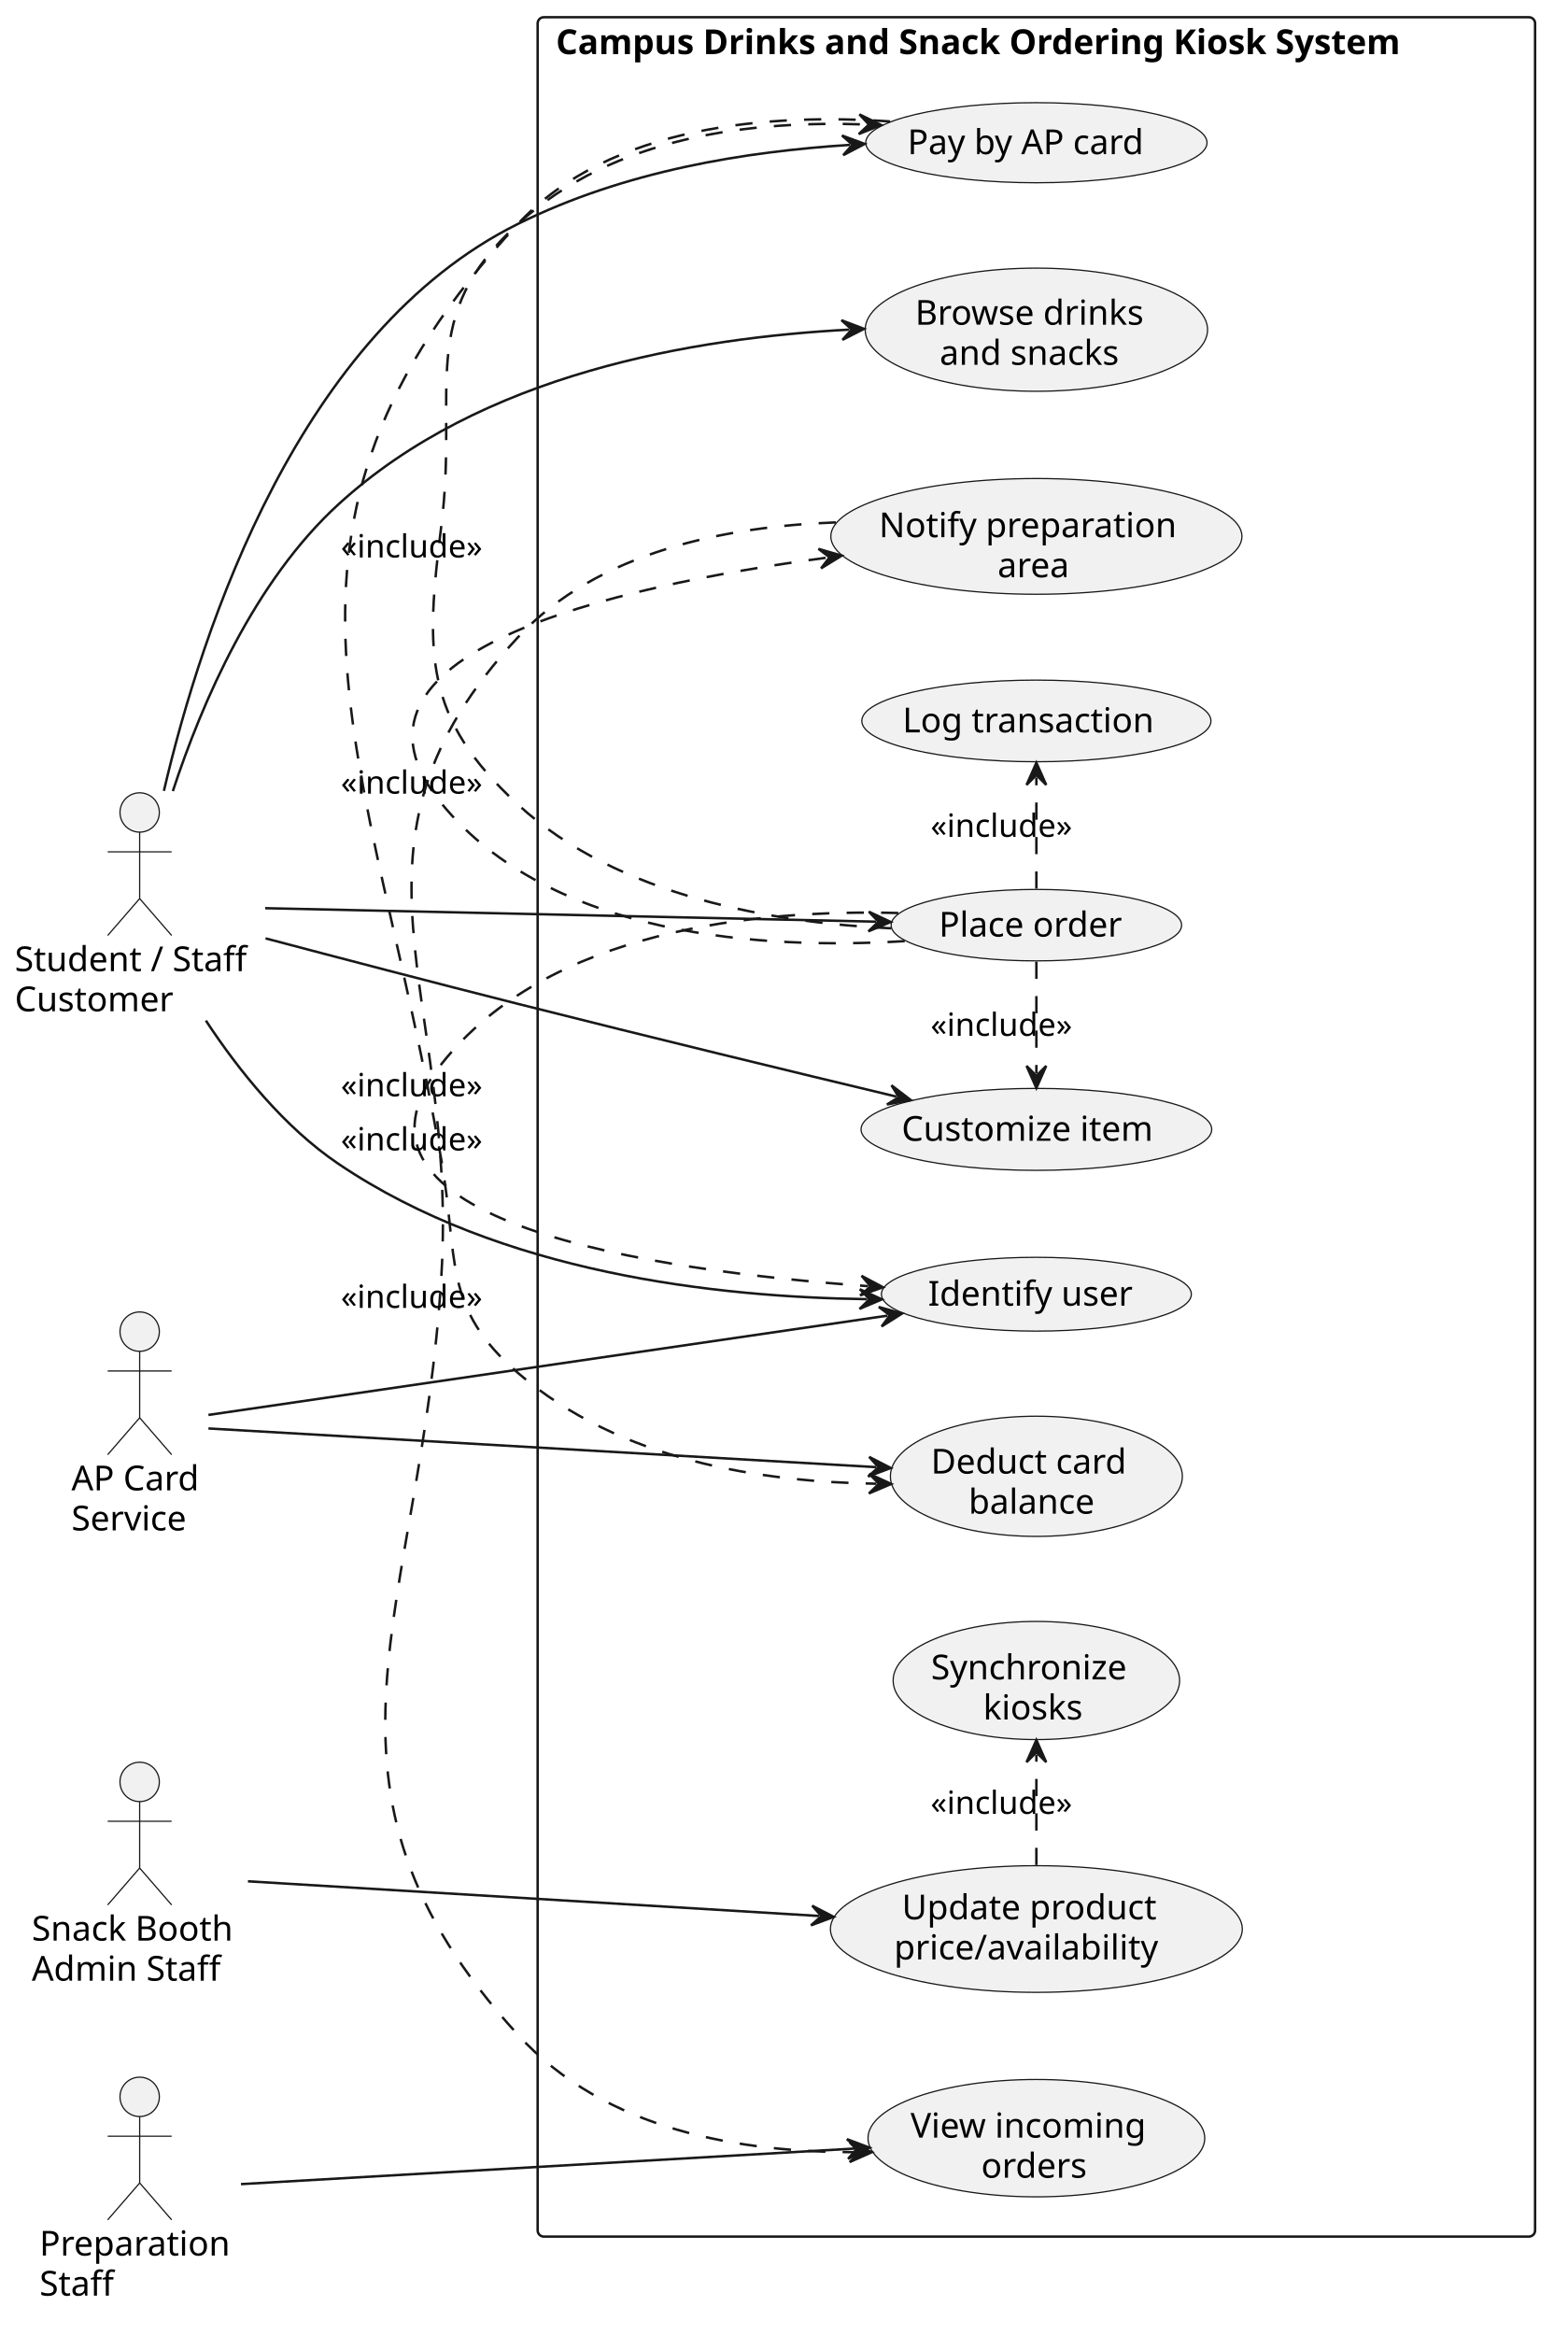
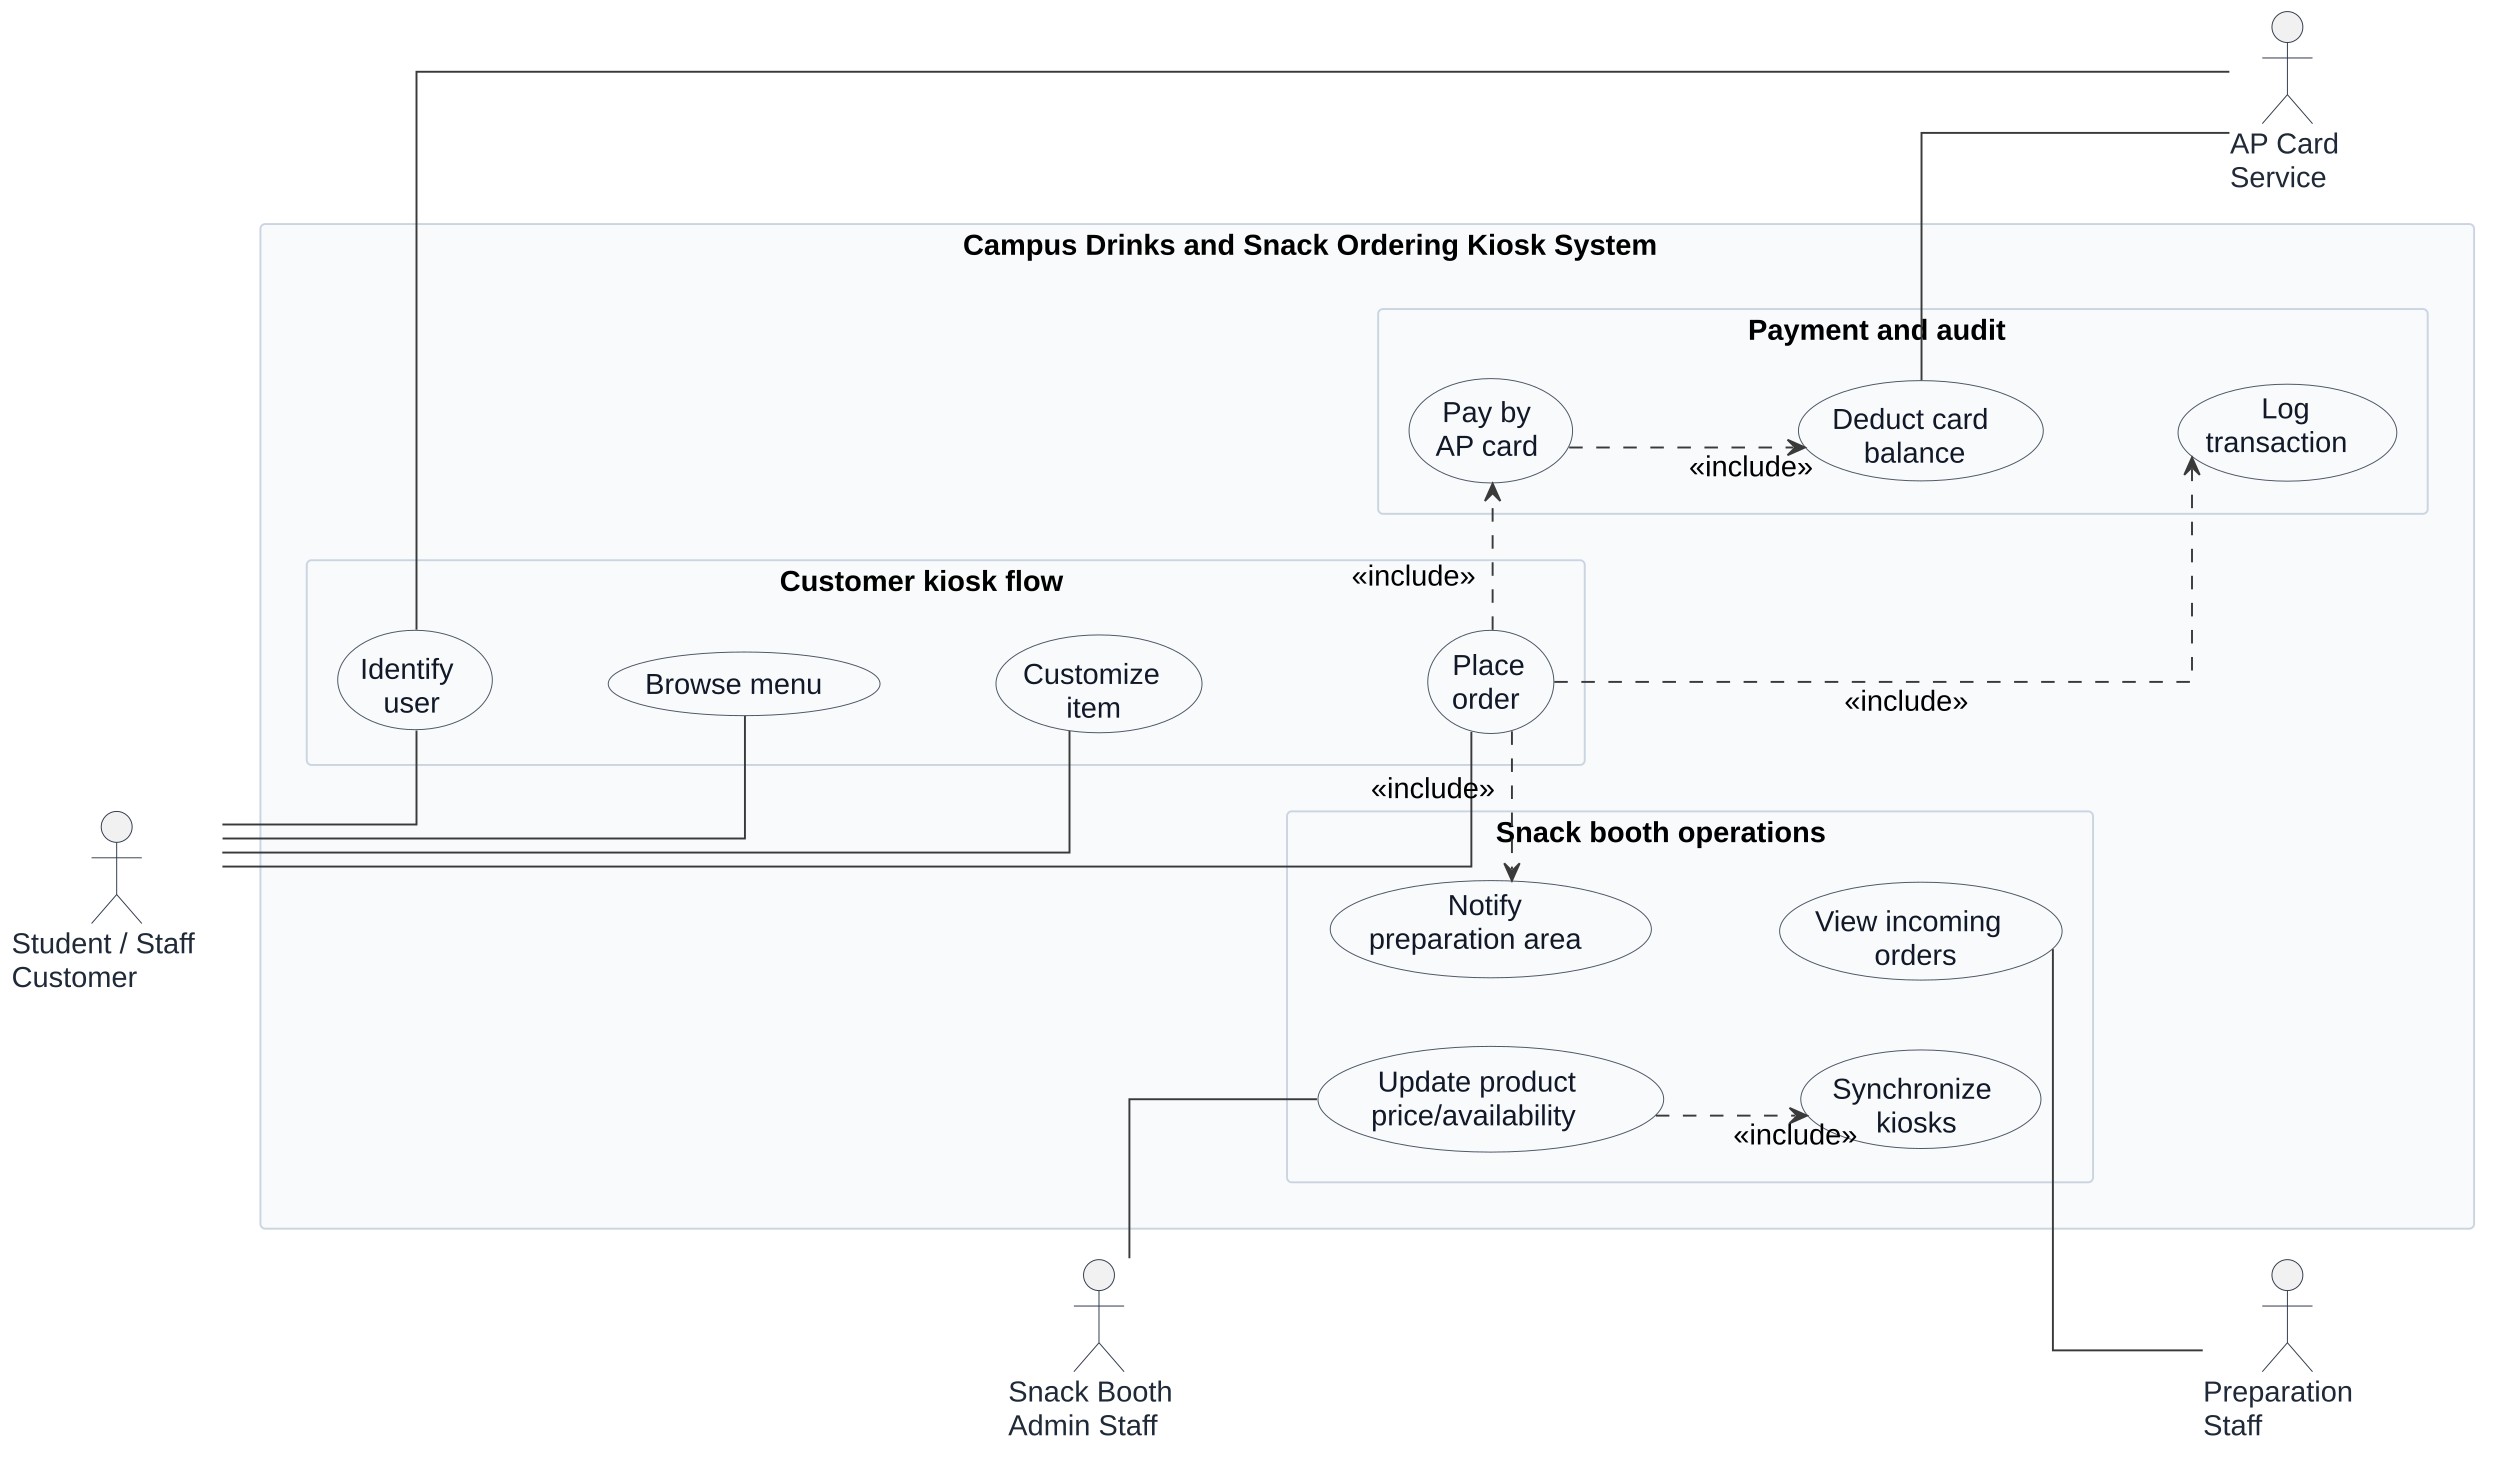
- <svg xmlns="http://www.w3.org/2000/svg" contentStyleType="text/css" data-diagram-type="DESCRIPTION" height="949px" preserveAspectRatio="none" style="width:637px;height:949px;background:#FFFFFF;" version="1.1" viewBox="0 0 637 949" width="637px" zoomAndPan="magnify">
+ <svg xmlns="http://www.w3.org/2000/svg" contentStyleType="text/css" data-diagram-type="DESCRIPTION" height="759px" preserveAspectRatio="none" style="width:1294px;height:759px;background:#FFFFFF;" version="1.1" viewBox="0 0 1294 759" width="1294px" zoomAndPan="magnify">
  <defs />
  <g>
-     <g class="cluster" data-qualified-name="Campus Drinks and Snack Ordering Kiosk System" data-source-line="10" id="ent0006">
-       <rect fill="none" height="902" rx="2.5" ry="2.5" style="stroke:#181818;stroke-width:1;" width="405.43" x="218.54" y="7" />
-       <text fill="#000000" font-family="sans-serif" font-size="14" font-weight="700" lengthAdjust="spacing" textLength="390.592" x="225.959" y="21.995">Campus Drinks and Snack Ordering Kiosk System</text>
+     <g class="cluster" data-qualified-name="Campus Drinks and Snack Ordering Kiosk System" data-source-line="23" id="ent0006">
+       <rect fill="#F8FAFC" height="520" rx="2.5" ry="2.5" style="stroke:#CBD5E1;stroke-width:1;" width="1145.79" x="134.79" y="115.96" />
+       <text fill="#000000" font-family="Arial" font-size="15" font-weight="700" lengthAdjust="spacing" textLength="418.491" x="498.439" y="131.883">Campus Drinks and Snack Ordering Kiosk System</text>
    </g>
-     <g class="entity" data-qualified-name="Campus Drinks and Snack Ordering Kiosk System.UC1" data-source-line="11" id="ent0007">
-       <ellipse cx="421.256" cy="525.999" fill="#F1F1F1" rx="62.996" ry="14.999" style="stroke:#181818;stroke-width:0.5;" />
-       <text fill="#000000" font-family="sans-serif" font-size="14" lengthAdjust="spacing" textLength="88.081" x="377.215" y="530.648">Identify user</text>
+     <g class="cluster" data-qualified-name="Campus Drinks and Snack Ordering Kiosk System.Customer kiosk flow" data-source-line="24" id="ent0007">
+       <rect fill="#F8FAFC" height="106" rx="2.5" ry="2.5" style="stroke:#CBD5E1;stroke-width:1;" width="661.48" x="158.79" y="289.96" />
+       <text fill="#000000" font-family="Arial" font-size="15" font-weight="700" lengthAdjust="spacing" textLength="171.892" x="403.584" y="305.883">Customer kiosk flow</text>
    </g>
-     <g class="entity" data-qualified-name="Campus Drinks and Snack Ordering Kiosk System.UC2" data-source-line="12" id="ent0008">
-       <ellipse cx="421.26" cy="133.996" fill="#F1F1F1" rx="69.59" ry="25.026" style="stroke:#181818;stroke-width:0.5;" />
-       <text fill="#000000" font-family="sans-serif" font-size="14" lengthAdjust="spacing" textLength="98.54" x="371.99" y="131.976">Browse drinks</text>
-       <text fill="#000000" font-family="sans-serif" font-size="14" lengthAdjust="spacing" textLength="78.634" x="381.943" y="148.272">and snacks</text>
+     <g class="cluster" data-qualified-name="Campus Drinks and Snack Ordering Kiosk System.Payment and audit" data-source-line="35" id="ent0015">
+       <rect fill="#F8FAFC" height="106" rx="2.5" ry="2.5" style="stroke:#CBD5E1;stroke-width:1;" width="543.25" x="713.33" y="159.96" />
+       <text fill="#000000" font-family="Arial" font-size="15" font-weight="700" lengthAdjust="spacing" textLength="160.378" x="904.766" y="175.883">Payment and audit</text>
    </g>
-     <g class="entity" data-qualified-name="Campus Drinks and Snack Ordering Kiosk System.UC3" data-source-line="13" id="ent0009">
-       <ellipse cx="421.262" cy="459.005" fill="#F1F1F1" rx="71.272" ry="16.654" style="stroke:#181818;stroke-width:0.5;" />
-       <text fill="#000000" font-family="sans-serif" font-size="14" lengthAdjust="spacing" textLength="109.566" x="366.479" y="463.653">Customize item</text>
+     <g class="cluster" data-qualified-name="Campus Drinks and Snack Ordering Kiosk System.Snack booth operations" data-source-line="44" id="ent0021">
+       <rect fill="#F8FAFC" height="192" rx="2.5" ry="2.5" style="stroke:#CBD5E1;stroke-width:1;" width="417.19" x="666.16" y="419.96" />
+       <text fill="#000000" font-family="Arial" font-size="15" font-weight="700" lengthAdjust="spacing" textLength="201.072" x="774.219" y="435.883">Snack booth operations</text>
    </g>
-     <g class="entity" data-qualified-name="Campus Drinks and Snack Ordering Kiosk System.UC4" data-source-line="14" id="ent0010">
-       <ellipse cx="421.257" cy="376.004" fill="#F1F1F1" rx="59.038" ry="14.524" style="stroke:#181818;stroke-width:0.5;" />
-       <text fill="#000000" font-family="sans-serif" font-size="14" lengthAdjust="spacing" textLength="79.249" x="381.633" y="380.652">Place order</text>
+     <g class="entity" data-qualified-name="Campus Drinks and Snack Ordering Kiosk System.Customer kiosk flow.UC_IDENT" data-source-line="25" id="ent0008">
+       <ellipse cx="214.814" cy="351.962" fill="#F8FAFC" rx="40.014" ry="25.722" style="stroke:#4B5563;stroke-width:0.5;" />
+       <text fill="#111827" font-family="Arial" font-size="15" lengthAdjust="spacing" textLength="56.887" x="186.37" y="351.383">Identify</text>
+       <text fill="#111827" font-family="Arial" font-size="15" lengthAdjust="spacing" textLength="32.717" x="198.455" y="368.844">user</text>
    </g>
-     <g class="entity" data-qualified-name="Campus Drinks and Snack Ordering Kiosk System.UC5" data-source-line="15" id="ent0011">
-       <ellipse cx="421.262" cy="58.002" fill="#F1F1F1" rx="69.362" ry="16.273" style="stroke:#181818;stroke-width:0.5;" />
-       <text fill="#000000" font-family="sans-serif" font-size="14" lengthAdjust="spacing" textLength="104.768" x="368.879" y="62.651">Pay by AP card</text>
+     <g class="entity" data-qualified-name="Campus Drinks and Snack Ordering Kiosk System.Customer kiosk flow.UC_BROWSE" data-source-line="26" id="ent0009">
+       <ellipse cx="385.167" cy="353.959" fill="#F8FAFC" rx="70.347" ry="16.469" style="stroke:#4B5563;stroke-width:0.5;" />
+       <text fill="#111827" font-family="Arial" font-size="15" lengthAdjust="spacing" textLength="102.568" x="333.883" y="359.19">Browse menu</text>
    </g>
-     <g class="entity" data-qualified-name="Campus Drinks and Snack Ordering Kiosk System.UC6" data-source-line="16" id="ent0012">
-       <ellipse cx="421.258" cy="600.005" fill="#F1F1F1" rx="59.338" ry="24.424" style="stroke:#181818;stroke-width:0.5;" />
-       <text fill="#000000" font-family="sans-serif" font-size="14" lengthAdjust="spacing" textLength="85.709" x="378.404" y="598.894">Deduct card</text>
-       <text fill="#000000" font-family="sans-serif" font-size="14" lengthAdjust="spacing" textLength="55.118" x="393.699" y="615.191">balance</text>
+     <g class="entity" data-qualified-name="Campus Drinks and Snack Ordering Kiosk System.Customer kiosk flow.UC_CUSTOMIZE" data-source-line="27" id="ent0010">
+       <ellipse cx="568.845" cy="353.961" fill="#F8FAFC" rx="53.325" ry="25.321" style="stroke:#4B5563;stroke-width:0.5;" />
+       <text fill="#111827" font-family="Arial" font-size="15" lengthAdjust="spacing" textLength="78.735" x="529.477" y="354.017">Customize</text>
+       <text fill="#111827" font-family="Arial" font-size="15" lengthAdjust="spacing" textLength="33.889" x="551.9" y="371.478">item</text>
    </g>
-     <g class="entity" data-qualified-name="Campus Drinks and Snack Ordering Kiosk System.UC7" data-source-line="17" id="ent0013">
-       <ellipse cx="421.258" cy="218" fill="#F1F1F1" rx="83.558" ry="23.52" style="stroke:#181818;stroke-width:0.5;" />
-       <text fill="#000000" font-family="sans-serif" font-size="14" lengthAdjust="spacing" textLength="127.955" x="357.281" y="218.327">Notify preparation</text>
-       <text fill="#000000" font-family="sans-serif" font-size="14" lengthAdjust="spacing" textLength="31.527" x="405.495" y="234.624">area</text>
+     <g class="entity" data-qualified-name="Campus Drinks and Snack Ordering Kiosk System.Customer kiosk flow.UC_PLACE" data-source-line="28" id="ent0011">
+       <ellipse cx="771.648" cy="352.962" fill="#F8FAFC" rx="32.628" ry="26.702" style="stroke:#4B5563;stroke-width:0.5;" />
+       <text fill="#111827" font-family="Arial" font-size="15" lengthAdjust="spacing" textLength="39.88" x="751.708" y="349.392">Place</text>
+       <text fill="#111827" font-family="Arial" font-size="15" lengthAdjust="spacing" textLength="40.261" x="751.517" y="366.853">order</text>
    </g>
-     <g class="entity" data-qualified-name="Campus Drinks and Snack Ordering Kiosk System.UC8" data-source-line="18" id="ent0014">
-       <ellipse cx="421.26" cy="293.002" fill="#F1F1F1" rx="70.96" ry="16.592" style="stroke:#181818;stroke-width:0.5;" />
-       <text fill="#000000" font-family="sans-serif" font-size="14" lengthAdjust="spacing" textLength="108.787" x="366.867" y="297.651">Log transaction</text>
+     <g class="entity" data-qualified-name="Campus Drinks and Snack Ordering Kiosk System.Payment and audit.UC_PAY" data-source-line="36" id="ent0016">
+       <ellipse cx="771.645" cy="222.962" fill="#F8FAFC" rx="42.315" ry="27.002" style="stroke:#4B5563;stroke-width:0.5;" />
+       <text fill="#111827" font-family="Arial" font-size="15" lengthAdjust="spacing" textLength="50.281" x="746.505" y="218.47">Pay by</text>
+       <text fill="#111827" font-family="Arial" font-size="15" lengthAdjust="spacing" textLength="57.202" x="743.044" y="235.93">AP card</text>
    </g>
-     <g class="entity" data-qualified-name="Campus Drinks and Snack Ordering Kiosk System.UC9" data-source-line="19" id="ent0015">
-       <ellipse cx="421.256" cy="784" fill="#F1F1F1" rx="83.716" ry="25.74" style="stroke:#181818;stroke-width:0.5;" />
-       <text fill="#000000" font-family="sans-serif" font-size="14" lengthAdjust="spacing" textLength="109.307" x="366.603" y="780.063">Update product</text>
-       <text fill="#000000" font-family="sans-serif" font-size="14" lengthAdjust="spacing" textLength="115.691" x="363.41" y="796.36">price/availability</text>
+     <g class="entity" data-qualified-name="Campus Drinks and Snack Ordering Kiosk System.Payment and audit.UC_DEDUCT" data-source-line="37" id="ent0017">
+       <ellipse cx="994.242" cy="222.965" fill="#F8FAFC" rx="63.362" ry="25.955" style="stroke:#4B5563;stroke-width:0.5;" />
+       <text fill="#111827" font-family="Arial" font-size="15" lengthAdjust="spacing" textLength="91.831" x="948.327" y="222.025">Deduct card</text>
+       <text fill="#111827" font-family="Arial" font-size="15" lengthAdjust="spacing" textLength="59.055" x="964.715" y="239.486">balance</text>
    </g>
-     <g class="entity" data-qualified-name="Campus Drinks and Snack Ordering Kiosk System.UC10" data-source-line="20" id="ent0016">
-       <ellipse cx="421.26" cy="683.001" fill="#F1F1F1" rx="58.22" ry="24.011" style="stroke:#181818;stroke-width:0.5;" />
-       <text fill="#000000" font-family="sans-serif" font-size="14" lengthAdjust="spacing" textLength="85.661" x="378.429" y="682.536">Synchronize</text>
-       <text fill="#000000" font-family="sans-serif" font-size="14" lengthAdjust="spacing" textLength="43.258" x="399.631" y="698.833">kiosks</text>
+     <g class="entity" data-qualified-name="Campus Drinks and Snack Ordering Kiosk System.Payment and audit.UC_LOG" data-source-line="38" id="ent0018">
+       <ellipse cx="1183.974" cy="223.956" fill="#F8FAFC" rx="56.614" ry="25.096" style="stroke:#4B5563;stroke-width:0.5;" />
+       <text fill="#111827" font-family="Arial" font-size="15" lengthAdjust="spacing" textLength="27.056" x="1170.446" y="216.536">Log</text>
+       <text fill="#111827" font-family="Arial" font-size="15" lengthAdjust="spacing" textLength="84.734" x="1141.607" y="233.997">transaction</text>
    </g>
-     <g class="entity" data-qualified-name="Campus Drinks and Snack Ordering Kiosk System.UC11" data-source-line="21" id="ent0017">
-       <ellipse cx="421.259" cy="869.001" fill="#F1F1F1" rx="68.439" ry="23.851" style="stroke:#181818;stroke-width:0.5;" />
-       <text fill="#000000" font-family="sans-serif" font-size="14" lengthAdjust="spacing" textLength="102.293" x="370.112" y="868.791">View incoming</text>
-       <text fill="#000000" font-family="sans-serif" font-size="14" lengthAdjust="spacing" textLength="44.871" x="398.823" y="885.088">orders</text>
+     <g class="entity" data-qualified-name="Campus Drinks and Snack Ordering Kiosk System.Snack booth operations.UC_NOTIFY" data-source-line="45" id="ent0022">
+       <ellipse cx="771.646" cy="480.957" fill="#F8FAFC" rx="83.116" ry="25.157" style="stroke:#4B5563;stroke-width:0.5;" />
+       <text fill="#111827" font-family="Arial" font-size="15" lengthAdjust="spacing" textLength="44.605" x="749.343" y="473.637">Notify</text>
+       <text fill="#111827" font-family="Arial" font-size="15" lengthAdjust="spacing" textLength="126.269" x="708.511" y="491.098">preparation area</text>
    </g>
-     <g class="entity" data-qualified-name="Customer" data-source-line="5" id="ent0002">
-       <ellipse cx="56.77" cy="330.21" fill="#F1F1F1" rx="8" ry="8" style="stroke:#181818;stroke-width:0.5;" />
-       <path d="M56.77,338.21 L56.77,365.21 M43.77,346.21 L69.77,346.21 M56.77,365.21 L43.77,380.21 M56.77,365.21 L69.77,380.21" fill="none" style="stroke:#181818;stroke-width:0.5;" />
-       <text fill="#000000" font-family="sans-serif" font-size="14" lengthAdjust="spacing" textLength="101.541" x="6" y="394.705">Student / Staff</text>
-       <text fill="#000000" font-family="sans-serif" font-size="14" lengthAdjust="spacing" textLength="68.004" x="6" y="411.002">Customer</text>
+     <g class="entity" data-qualified-name="Campus Drinks and Snack Ordering Kiosk System.Snack booth operations.UC_VIEW" data-source-line="46" id="ent0023">
+       <ellipse cx="994.243" cy="481.96" fill="#F8FAFC" rx="73.113" ry="25.34" style="stroke:#4B5563;stroke-width:0.5;" />
+       <text fill="#111827" font-family="Arial" font-size="15" lengthAdjust="spacing" textLength="109.6" x="939.443" y="481.986">View incoming</text>
+       <text fill="#111827" font-family="Arial" font-size="15" lengthAdjust="spacing" textLength="48.076" x="970.205" y="499.447">orders</text>
    </g>
-     <g class="entity" data-qualified-name="Admin" data-source-line="6" id="ent0003">
-       <ellipse cx="56.766" cy="724.21" fill="#F1F1F1" rx="8" ry="8" style="stroke:#181818;stroke-width:0.5;" />
-       <path d="M56.766,732.21 L56.766,759.21 M43.766,740.21 L69.766,740.21 M56.766,759.21 L43.766,774.21 M56.766,759.21 L69.766,774.21" fill="none" style="stroke:#181818;stroke-width:0.5;" />
-       <text fill="#000000" font-family="sans-serif" font-size="14" lengthAdjust="spacing" textLength="87.691" x="12.92" y="788.705">Snack Booth</text>
-       <text fill="#000000" font-family="sans-serif" font-size="14" lengthAdjust="spacing" textLength="82.127" x="12.92" y="805.002">Admin Staff</text>
+     <g class="entity" data-qualified-name="Campus Drinks and Snack Ordering Kiosk System.Snack booth operations.UC_UPDATE" data-source-line="47" id="ent0024">
+       <ellipse cx="771.652" cy="568.965" fill="#F8FAFC" rx="89.481" ry="27.364" style="stroke:#4B5563;stroke-width:0.5;" />
+       <text fill="#111827" font-family="Arial" font-size="15" lengthAdjust="spacing" textLength="117.114" x="713.094" y="564.996">Update product</text>
+       <text fill="#111827" font-family="Arial" font-size="15" lengthAdjust="spacing" textLength="123.955" x="709.674" y="582.457">price/availability</text>
    </g>
-     <g class="entity" data-qualified-name="Prep" data-source-line="7" id="ent0004">
-       <ellipse cx="56.775" cy="852.21" fill="#F1F1F1" rx="8" ry="8" style="stroke:#181818;stroke-width:0.5;" />
-       <path d="M56.775,860.21 L56.775,887.21 M43.775,868.21 L69.775,868.21 M56.775,887.21 L43.775,902.21 M56.775,887.21 L69.775,902.21" fill="none" style="stroke:#181818;stroke-width:0.5;" />
-       <text fill="#000000" font-family="sans-serif" font-size="14" lengthAdjust="spacing" textLength="81.43" x="16.06" y="916.705">Preparation</text>
-       <text fill="#000000" font-family="sans-serif" font-size="14" lengthAdjust="spacing" textLength="32.812" x="16.06" y="933.002">Staff</text>
+     <g class="entity" data-qualified-name="Campus Drinks and Snack Ordering Kiosk System.Snack booth operations.UC_SYNC" data-source-line="48" id="ent0025">
+       <ellipse cx="994.244" cy="568.962" fill="#F8FAFC" rx="62.164" ry="25.512" style="stroke:#4B5563;stroke-width:0.5;" />
+       <text fill="#111827" font-family="Arial" font-size="15" lengthAdjust="spacing" textLength="91.78" x="948.354" y="568.714">Synchronize</text>
+       <text fill="#111827" font-family="Arial" font-size="15" lengthAdjust="spacing" textLength="46.348" x="971.07" y="586.175">kiosks</text>
    </g>
-     <g class="entity" data-qualified-name="CardService" data-source-line="8" id="ent0005">
-       <ellipse cx="56.773" cy="541.21" fill="#F1F1F1" rx="8" ry="8" style="stroke:#181818;stroke-width:0.5;" />
-       <path d="M56.773,549.21 L56.773,576.21 M43.773,557.21 L69.773,557.21 M56.773,576.21 L43.773,591.21 M56.773,576.21 L69.773,591.21" fill="none" style="stroke:#181818;stroke-width:0.5;" />
-       <text fill="#000000" font-family="sans-serif" font-size="14" lengthAdjust="spacing" textLength="55.467" x="29.04" y="605.705">AP Card</text>
-       <text fill="#000000" font-family="sans-serif" font-size="14" lengthAdjust="spacing" textLength="51.741" x="29.04" y="622.002">Service</text>
+     <g class="entity" data-qualified-name="Customer" data-source-line="18" id="ent0002">
+       <ellipse cx="60.397" cy="428" fill="#F1F1F1" rx="8" ry="8" style="stroke:#2F3A4A;stroke-width:0.5;" />
+       <path d="M60.397,436 L60.397,463 M47.397,444 L73.397,444 M60.397,463 L47.397,478 M60.397,463 L73.397,478" fill="none" style="stroke:#2F3A4A;stroke-width:0.5;" />
+       <text fill="#1F2937" font-family="Arial" font-size="15" lengthAdjust="spacing" textLength="108.794" x="6" y="493.423">Student / Staff</text>
+       <text fill="#1F2937" font-family="Arial" font-size="15" lengthAdjust="spacing" textLength="72.861" x="6" y="510.884">Customer</text>
    </g>
-     <g class="link" data-entity-1="ent0002" data-entity-2="ent0007" data-link-type="dependency" data-source-line="24" id="lnk18">
-       <path d="M83.68,414.79 C97.26,435.38 115.63,458.2 137.54,473 C203.64,517.67 291.341,527.145 352.451,528.015" fill="none" id="Customer-to-UC1" style="stroke:#181818;stroke-width:1;" />
-       <polygon fill="#181818" points="358.45,528.1,349.508,523.972,353.45,528.029,349.394,531.971,358.45,528.1" style="stroke:#181818;stroke-width:1;" />
+     <g class="entity" data-qualified-name="Admin" data-source-line="19" id="ent0003">
+       <ellipse cx="568.837" cy="660" fill="#F1F1F1" rx="8" ry="8" style="stroke:#2F3A4A;stroke-width:0.5;" />
+       <path d="M568.837,668 L568.837,695 M555.837,676 L581.837,676 M568.837,695 L555.837,710 M568.837,695 L581.837,710" fill="none" style="stroke:#2F3A4A;stroke-width:0.5;" />
+       <text fill="#1F2937" font-family="Arial" font-size="15" lengthAdjust="spacing" textLength="93.955" x="521.86" y="725.423">Snack Booth</text>
+       <text fill="#1F2937" font-family="Arial" font-size="15" lengthAdjust="spacing" textLength="87.993" x="521.86" y="742.884">Admin Staff</text>
    </g>
-     <g class="link" data-entity-1="ent0002" data-entity-2="ent0008" data-link-type="dependency" data-source-line="25" id="lnk19">
-       <path d="M70.26,321.52 C82.14,285.37 103.37,236.26 137.54,205 C195.79,151.71 282.038,137.329 345.219,133.969" fill="none" id="Customer-to-UC2" style="stroke:#181818;stroke-width:1;" />
-       <polygon fill="#181818" points="351.21,133.65,342.01,130.134,346.217,133.916,342.435,138.122,351.21,133.65" style="stroke:#181818;stroke-width:1;" />
+     <g class="entity" data-qualified-name="CardService" data-source-line="20" id="ent0004">
+       <ellipse cx="1183.964" cy="14" fill="#F1F1F1" rx="8" ry="8" style="stroke:#2F3A4A;stroke-width:0.5;" />
+       <path d="M1183.964,22 L1183.964,49 M1170.964,30 L1196.964,30 M1183.964,49 L1170.964,64 M1183.964,49 L1196.964,64" fill="none" style="stroke:#2F3A4A;stroke-width:0.5;" />
+       <text fill="#1F2937" font-family="Arial" font-size="15" lengthAdjust="spacing" textLength="59.429" x="1154.25" y="79.423">AP Card</text>
+       <text fill="#1F2937" font-family="Arial" font-size="15" lengthAdjust="spacing" textLength="55.437" x="1154.25" y="96.884">Service</text>
    </g>
-     <g class="link" data-entity-1="ent0002" data-entity-2="ent0009" data-link-type="dependency" data-source-line="26" id="lnk20">
-       <path d="M107.94,381.38 C137.73,389.26 176.25,399.34 210.54,408 C265.04,421.76 321.835,435.513 364.365,445.693" fill="none" id="Customer-to-UC3" style="stroke:#181818;stroke-width:1;" />
-       <polygon fill="#181818" points="370.2,447.09,362.378,441.105,365.337,445.926,360.516,448.885,370.2,447.09" style="stroke:#181818;stroke-width:1;" />
+     <g class="entity" data-qualified-name="Prep" data-source-line="21" id="ent0005">
+       <ellipse cx="1183.963" cy="660" fill="#F1F1F1" rx="8" ry="8" style="stroke:#2F3A4A;stroke-width:0.5;" />
+       <path d="M1183.963,668 L1183.963,695 M1170.963,676 L1196.963,676 M1183.963,695 L1170.963,710 M1183.963,695 L1196.963,710" fill="none" style="stroke:#2F3A4A;stroke-width:0.5;" />
+       <text fill="#1F2937" font-family="Arial" font-size="15" lengthAdjust="spacing" textLength="87.246" x="1140.34" y="725.423">Preparation</text>
+       <text fill="#1F2937" font-family="Arial" font-size="15" lengthAdjust="spacing" textLength="35.156" x="1140.34" y="742.884">Staff</text>
    </g>
-     <g class="link" data-entity-1="ent0002" data-entity-2="ent0010" data-link-type="dependency" data-source-line="27" id="lnk21">
-       <path d="M107.79,369.11 C174.31,370.58 285.661,373.038 356.072,374.588" fill="none" id="Customer-to-UC4" style="stroke:#181818;stroke-width:1;" />
-       <polygon fill="#181818" points="362.07,374.72,353.16,370.523,357.071,374.61,352.984,378.521,362.07,374.72" style="stroke:#181818;stroke-width:1;" />
+     <g class="link" data-entity-1="ent0016" data-entity-2="ent0017" data-link-type="dependency" data-source-line="63" id="lnk35">
+       <path d="M812.21,231.61 C846.32,231.61 889.56,231.61 928.23,231.61" fill="none" id="UC_PAY-to-UC_DEDUCT" style="stroke:#3A3A3A;stroke-width:1;stroke-dasharray:7,7;" />
+       <polygon fill="#3A3A3A" points="934.23,231.61,925.23,227.61,929.23,231.61,925.23,235.61,934.23,231.61" style="stroke:#3A3A3A;stroke-width:1;" />
+       <text fill="#000000" font-family="Arial" font-size="15" lengthAdjust="spacing" textLength="72.7" x="874.22" y="246.533">«include»</text>
    </g>
-     <g class="link" data-entity-1="ent0002" data-entity-2="ent0011" data-link-type="dependency" data-source-line="28" id="lnk22">
-       <path d="M66.62,321.42 C82.21,254.68 121.73,135.03 210.54,91 C254.29,69.31 302.952,61.616 345.492,58.876" fill="none" id="Customer-to-UC5" style="stroke:#181818;stroke-width:1;" />
-       <polygon fill="#181818" points="351.48,58.49,342.241,55.077,346.49,58.811,342.756,63.06,351.48,58.49" style="stroke:#181818;stroke-width:1;" />
+     <g class="link" data-entity-1="ent0024" data-entity-2="ent0025" data-link-type="dependency" data-source-line="69" id="lnk39">
+       <path d="M857.07,577.46 C883.18,577.46 905.31,577.46 929.26,577.46" fill="none" id="UC_UPDATE-to-UC_SYNC" style="stroke:#3A3A3A;stroke-width:1;stroke-dasharray:7,7;" />
+       <polygon fill="#3A3A3A" points="935.26,577.46,926.26,573.46,930.26,577.46,926.26,581.46,935.26,577.46" style="stroke:#3A3A3A;stroke-width:1;" />
+       <text fill="#000000" font-family="Arial" font-size="15" lengthAdjust="spacing" textLength="72.7" x="897.16" y="592.383">«include»</text>
    </g>
-     <g class="link" data-entity-1="ent0010" data-entity-2="ent0007" data-link-type="dependency" data-source-line="30" id="lnk23">
-       <path d="M365.13,371.07 C308.26,369.56 222.7,377.55 179.41,432.5 C128.85,496.69 265.565,516.428 352.906,522.728" fill="none" id="UC4-to-UC1" style="stroke:#181818;stroke-width:1;stroke-dasharray:7,7;" />
-       <polygon fill="#181818" points="358.89,523.16,350.201,518.523,353.903,522.8,349.625,526.502,358.89,523.16" style="stroke:#181818;stroke-width:1;" />
-       <text fill="#000000" font-family="sans-serif" font-size="13" lengthAdjust="spacing" textLength="63.007" x="138.54" y="445.567">«include»</text>
+     <g class="link" data-entity-1="ent0002" data-entity-2="ent0008" data-link-type="association" data-source-line="55" id="lnk28">
+       <path d="M115.11,426.76 C159.79,426.76 215.58,426.76 215.58,426.76 C215.58,426.76 215.58,399.69 215.58,378.12" fill="none" id="Customer-UC_IDENT" style="stroke:#3A3A3A;stroke-width:1;" />
    </g>
-     <g class="link" data-entity-1="ent0010" data-entity-2="ent0009" data-link-type="dependency" data-source-line="31" id="lnk24">
-       <path d="M421.26,390.83 C421.26,405.25 421.26,421.14 421.26,436.21" fill="none" id="UC4-to-UC3" style="stroke:#181818;stroke-width:1;stroke-dasharray:7,7;" />
-       <polygon fill="#181818" points="421.26,442.21,425.26,433.21,421.26,437.21,417.26,433.21,421.26,442.21" style="stroke:#181818;stroke-width:1;" />
-       <text fill="#000000" font-family="sans-serif" font-size="13" lengthAdjust="spacing" textLength="63.007" x="378.26" y="421.007">«include»</text>
+     <g class="link" data-entity-1="ent0002" data-entity-2="ent0009" data-link-type="association" data-source-line="56" id="lnk29">
+       <path d="M115.19,434.02 C207.87,434.02 385.58,434.02 385.58,434.02 C385.58,434.02 385.58,394 385.58,370.55" fill="none" id="Customer-UC_BROWSE" style="stroke:#3A3A3A;stroke-width:1;" />
    </g>
-     <g class="link" data-entity-1="ent0010" data-entity-2="ent0011" data-link-type="dependency" data-source-line="32" id="lnk25">
-       <path d="M362.24,377.29 C315.49,375.13 251.45,364.63 210.54,327 C172.04,291.59 172.92,265.41 179.41,213.5 C186.38,157.76 169.01,128.82 210.54,91 C249.97,55.1 305.714,48.936 352.194,50.596" fill="none" id="UC4-to-UC5" style="stroke:#181818;stroke-width:1;stroke-dasharray:7,7;" />
-       <polygon fill="#181818" points="358.19,50.81,349.339,46.491,353.193,50.632,349.053,54.486,358.19,50.81" style="stroke:#181818;stroke-width:1;" />
-       <text fill="#000000" font-family="sans-serif" font-size="13" lengthAdjust="spacing" textLength="63.007" x="138.54" y="226.567">«include»</text>
+     <g class="link" data-entity-1="ent0002" data-entity-2="ent0010" data-link-type="association" data-source-line="57" id="lnk30">
+       <path d="M115.06,441.28 C243.47,441.28 553.58,441.28 553.58,441.28 C553.58,441.28 553.58,404.12 553.58,378.28" fill="none" id="Customer-UC_CUSTOMIZE" style="stroke:#3A3A3A;stroke-width:1;" />
    </g>
-     <g class="link" data-entity-1="ent0010" data-entity-2="ent0013" data-link-type="dependency" data-source-line="33" id="lnk26">
-       <path d="M367.74,382.49 C311.13,385.99 223.98,381.12 179.41,326.5 C129.73,265.62 247.964,238.489 336.183,226.629" fill="none" id="UC4-to-UC7" style="stroke:#181818;stroke-width:1;stroke-dasharray:7,7;" />
-       <polygon fill="#181818" points="342.13,225.83,332.677,223.065,337.175,226.496,333.743,230.994,342.13,225.83" style="stroke:#181818;stroke-width:1;" />
-       <text fill="#000000" font-family="sans-serif" font-size="13" lengthAdjust="spacing" textLength="63.007" x="138.54" y="322.567">«include»</text>
+     <g class="link" data-entity-1="ent0002" data-entity-2="ent0011" data-link-type="association" data-source-line="58" id="lnk31">
+       <path d="M115.13,448.54 C280.15,448.54 761.58,448.54 761.58,448.54 C761.58,448.54 761.58,407.13 761.58,378.82" fill="none" id="Customer-UC_PLACE" style="stroke:#3A3A3A;stroke-width:1;" />
    </g>
-     <g class="link" data-entity-1="ent0010" data-entity-2="ent0014" data-link-type="dependency" data-source-line="34" id="lnk27">
-       <path d="M421.26,361.16 C421.26,346.8 421.26,331.05 421.26,316" fill="none" id="UC4-to-UC8" style="stroke:#181818;stroke-width:1;stroke-dasharray:7,7;" />
-       <polygon fill="#181818" points="421.26,310,417.26,319,421.26,315,425.26,319,421.26,310" style="stroke:#181818;stroke-width:1;" />
-       <text fill="#000000" font-family="sans-serif" font-size="13" lengthAdjust="spacing" textLength="63.007" x="378.26" y="340.107">«include»</text>
+     <g class="link" data-entity-1="ent0011" data-entity-2="ent0016" data-link-type="dependency" data-source-line="60" id="lnk32">
+       <path d="M772.58,326.02 C772.58,303.86 772.58,278.58 772.58,256.31" fill="none" id="UC_PLACE-to-UC_PAY" style="stroke:#3A3A3A;stroke-width:1;stroke-dasharray:7,7;" />
+       <polygon fill="#3A3A3A" points="772.58,250.31,768.58,259.31,772.58,255.31,776.58,259.31,772.58,250.31" style="stroke:#3A3A3A;stroke-width:1;" />
+       <text fill="#000000" font-family="Arial" font-size="15" lengthAdjust="spacing" textLength="72.7" x="699.58" y="303.093">«include»</text>
    </g>
-     <g class="link" data-entity-1="ent0011" data-entity-2="ent0012" data-link-type="dependency" data-source-line="35" id="lnk28">
-       <path d="M361.8,49.36 C313.81,46.06 248.29,50.52 210.54,91 C94.83,215.1 150.25,304.35 179.41,471.5 C186.43,511.75 179.58,531.34 210.54,558 C252.23,593.91 309.831,602.284 356.251,603.024" fill="none" id="UC5-to-UC6" style="stroke:#181818;stroke-width:1;stroke-dasharray:7,7;" />
-       <polygon fill="#181818" points="362.25,603.12,353.315,598.977,357.251,603.04,353.187,606.976,362.25,603.12" style="stroke:#181818;stroke-width:1;" />
-       <text fill="#000000" font-family="sans-serif" font-size="13" lengthAdjust="spacing" textLength="63.007" x="138.54" y="467.567">«include»</text>
+     <g class="link" data-entity-1="ent0011" data-entity-2="ent0022" data-link-type="dependency" data-source-line="61" id="lnk33">
+       <path d="M782.58,378.55 C782.58,401.02 782.58,427.52 782.58,449.84" fill="none" id="UC_PLACE-to-UC_NOTIFY" style="stroke:#3A3A3A;stroke-width:1;stroke-dasharray:7,7;" />
+       <polygon fill="#3A3A3A" points="782.58,455.84,786.58,446.84,782.58,450.84,778.58,446.84,782.58,455.84" style="stroke:#3A3A3A;stroke-width:1;" />
+       <text fill="#000000" font-family="Arial" font-size="15" lengthAdjust="spacing" textLength="72.7" x="709.58" y="413.123">«include»</text>
    </g>
-     <g class="link" data-entity-1="ent0005" data-entity-2="ent0007" data-link-type="dependency" data-source-line="37" id="lnk29">
-       <path d="M84.72,575.06 C144.28,566.35 282.113,546.198 360.743,534.708" fill="none" id="CardService-to-UC1" style="stroke:#181818;stroke-width:1;" />
-       <polygon fill="#181818" points="366.68,533.84,357.196,531.183,361.733,534.563,358.353,539.099,366.68,533.84" style="stroke:#181818;stroke-width:1;" />
+     <g class="link" data-entity-1="ent0011" data-entity-2="ent0018" data-link-type="dependency" data-source-line="62" id="lnk34">
+       <path d="M804.49,352.96 C893.83,352.96 1134.58,352.96 1134.58,352.96 C1134.58,352.96 1134.58,275.43 1134.58,242.8" fill="none" id="UC_PLACE-to-UC_LOG" style="stroke:#3A3A3A;stroke-width:1;stroke-dasharray:7,7;" />
+       <polygon fill="#3A3A3A" points="1134.58,236.8,1130.58,245.8,1134.58,241.8,1138.58,245.8,1134.58,236.8" style="stroke:#3A3A3A;stroke-width:1;" />
+       <text fill="#000000" font-family="Arial" font-size="15" lengthAdjust="spacing" textLength="72.7" x="954.62" y="367.883">«include»</text>
    </g>
-     <g class="link" data-entity-1="ent0005" data-entity-2="ent0012" data-link-type="dependency" data-source-line="38" id="lnk30">
-       <path d="M84.72,580.56 C143.13,583.95 276.54,591.673 356.07,596.283" fill="none" id="CardService-to-UC6" style="stroke:#181818;stroke-width:1;" />
-       <polygon fill="#181818" points="362.06,596.63,353.307,592.116,357.068,596.341,352.844,600.102,362.06,596.63" style="stroke:#181818;stroke-width:1;" />
+     <g class="link" data-entity-1="ent0008" data-entity-2="ent0004" data-link-type="association" data-source-line="65" id="lnk36">
+       <path d="M215.58,325.93 C215.58,250.5 215.58,37.14 215.58,37.14 C215.58,37.14 990.47,37.14 1153.92,37.14" fill="none" id="UC_IDENT-CardService" style="stroke:#3A3A3A;stroke-width:1;" />
    </g>
-     <g class="link" data-entity-1="ent0003" data-entity-2="ent0015" data-link-type="dependency" data-source-line="40" id="lnk31">
-       <path d="M100.78,764.61 C159.29,768.16 259.131,774.227 332.891,778.697" fill="none" id="Admin-to-UC9" style="stroke:#181818;stroke-width:1;" />
-       <polygon fill="#181818" points="338.88,779.06,330.138,774.523,333.889,778.758,329.654,782.508,338.88,779.06" style="stroke:#181818;stroke-width:1;" />
+     <g class="link" data-entity-1="ent0017" data-entity-2="ent0004" data-link-type="association" data-source-line="66" id="lnk37">
+       <path d="M994.58,196.8 C994.58,152.82 994.58,68.78 994.58,68.78 C994.58,68.78 1100.56,68.78 1153.96,68.78" fill="none" id="UC_DEDUCT-CardService" style="stroke:#3A3A3A;stroke-width:1;" />
    </g>
-     <g class="link" data-entity-1="ent0015" data-entity-2="ent0016" data-link-type="dependency" data-source-line="41" id="lnk32">
-       <path d="M421.26,757.99 C421.26,742.33 421.26,728.52 421.26,713.19" fill="none" id="UC9-to-UC10" style="stroke:#181818;stroke-width:1;stroke-dasharray:7,7;" />
-       <polygon fill="#181818" points="421.26,707.19,417.26,716.19,421.26,712.19,425.26,716.19,421.26,707.19" style="stroke:#181818;stroke-width:1;" />
-       <text fill="#000000" font-family="sans-serif" font-size="13" lengthAdjust="spacing" textLength="63.007" x="378.26" y="737.207">«include»</text>
+     <g class="link" data-entity-1="ent0003" data-entity-2="ent0024" data-link-type="association" data-source-line="68" id="lnk38">
+       <path d="M584.58,651.29 C584.58,614.19 584.58,568.96 584.58,568.96 C584.58,568.96 633.75,568.96 681.67,568.96" fill="none" id="Admin-UC_UPDATE" style="stroke:#3A3A3A;stroke-width:1;" />
    </g>
-     <g class="link" data-entity-1="ent0004" data-entity-2="ent0017" data-link-type="dependency" data-source-line="43" id="lnk33">
-       <path d="M97.95,887.68 C159.7,884.1 272.64,877.557 347.48,873.217" fill="none" id="Prep-to-UC11" style="stroke:#181818;stroke-width:1;" />
-       <polygon fill="#181818" points="353.47,872.87,344.253,869.398,348.478,873.159,344.717,877.384,353.47,872.87" style="stroke:#181818;stroke-width:1;" />
-     </g>
-     <g class="link" data-entity-1="ent0013" data-entity-2="ent0017" data-link-type="dependency" data-source-line="44" id="lnk34">
-       <path d="M339.74,212.32 C295.29,213.9 242.9,224.2 210.54,259 C131.45,344.07 186.34,402.55 179.41,518.5 C171.19,656.07 117.6,725.26 210.54,827 C246.27,866.11 301.19,874.768 348.37,874.708" fill="none" id="UC7-to-UC11" style="stroke:#181818;stroke-width:1;stroke-dasharray:7,7;" />
-       <polygon fill="#181818" points="354.37,874.7,345.365,870.711,349.37,874.706,345.375,878.711,354.37,874.7" style="stroke:#181818;stroke-width:1;" />
-       <text fill="#000000" font-family="sans-serif" font-size="13" lengthAdjust="spacing" textLength="63.007" x="138.54" y="531.567">«include»</text>
+     <g class="link" data-entity-1="ent0023" data-entity-2="ent0005" data-link-type="association" data-source-line="71" id="lnk40">
+       <path d="M1062.58,491.28 C1062.58,532.82 1062.58,698.96 1062.58,698.96 C1062.58,698.96 1105.37,698.96 1140.14,698.96" fill="none" id="UC_VIEW-Prep" style="stroke:#3A3A3A;stroke-width:1;" />
    </g>
  </g>
</svg>
